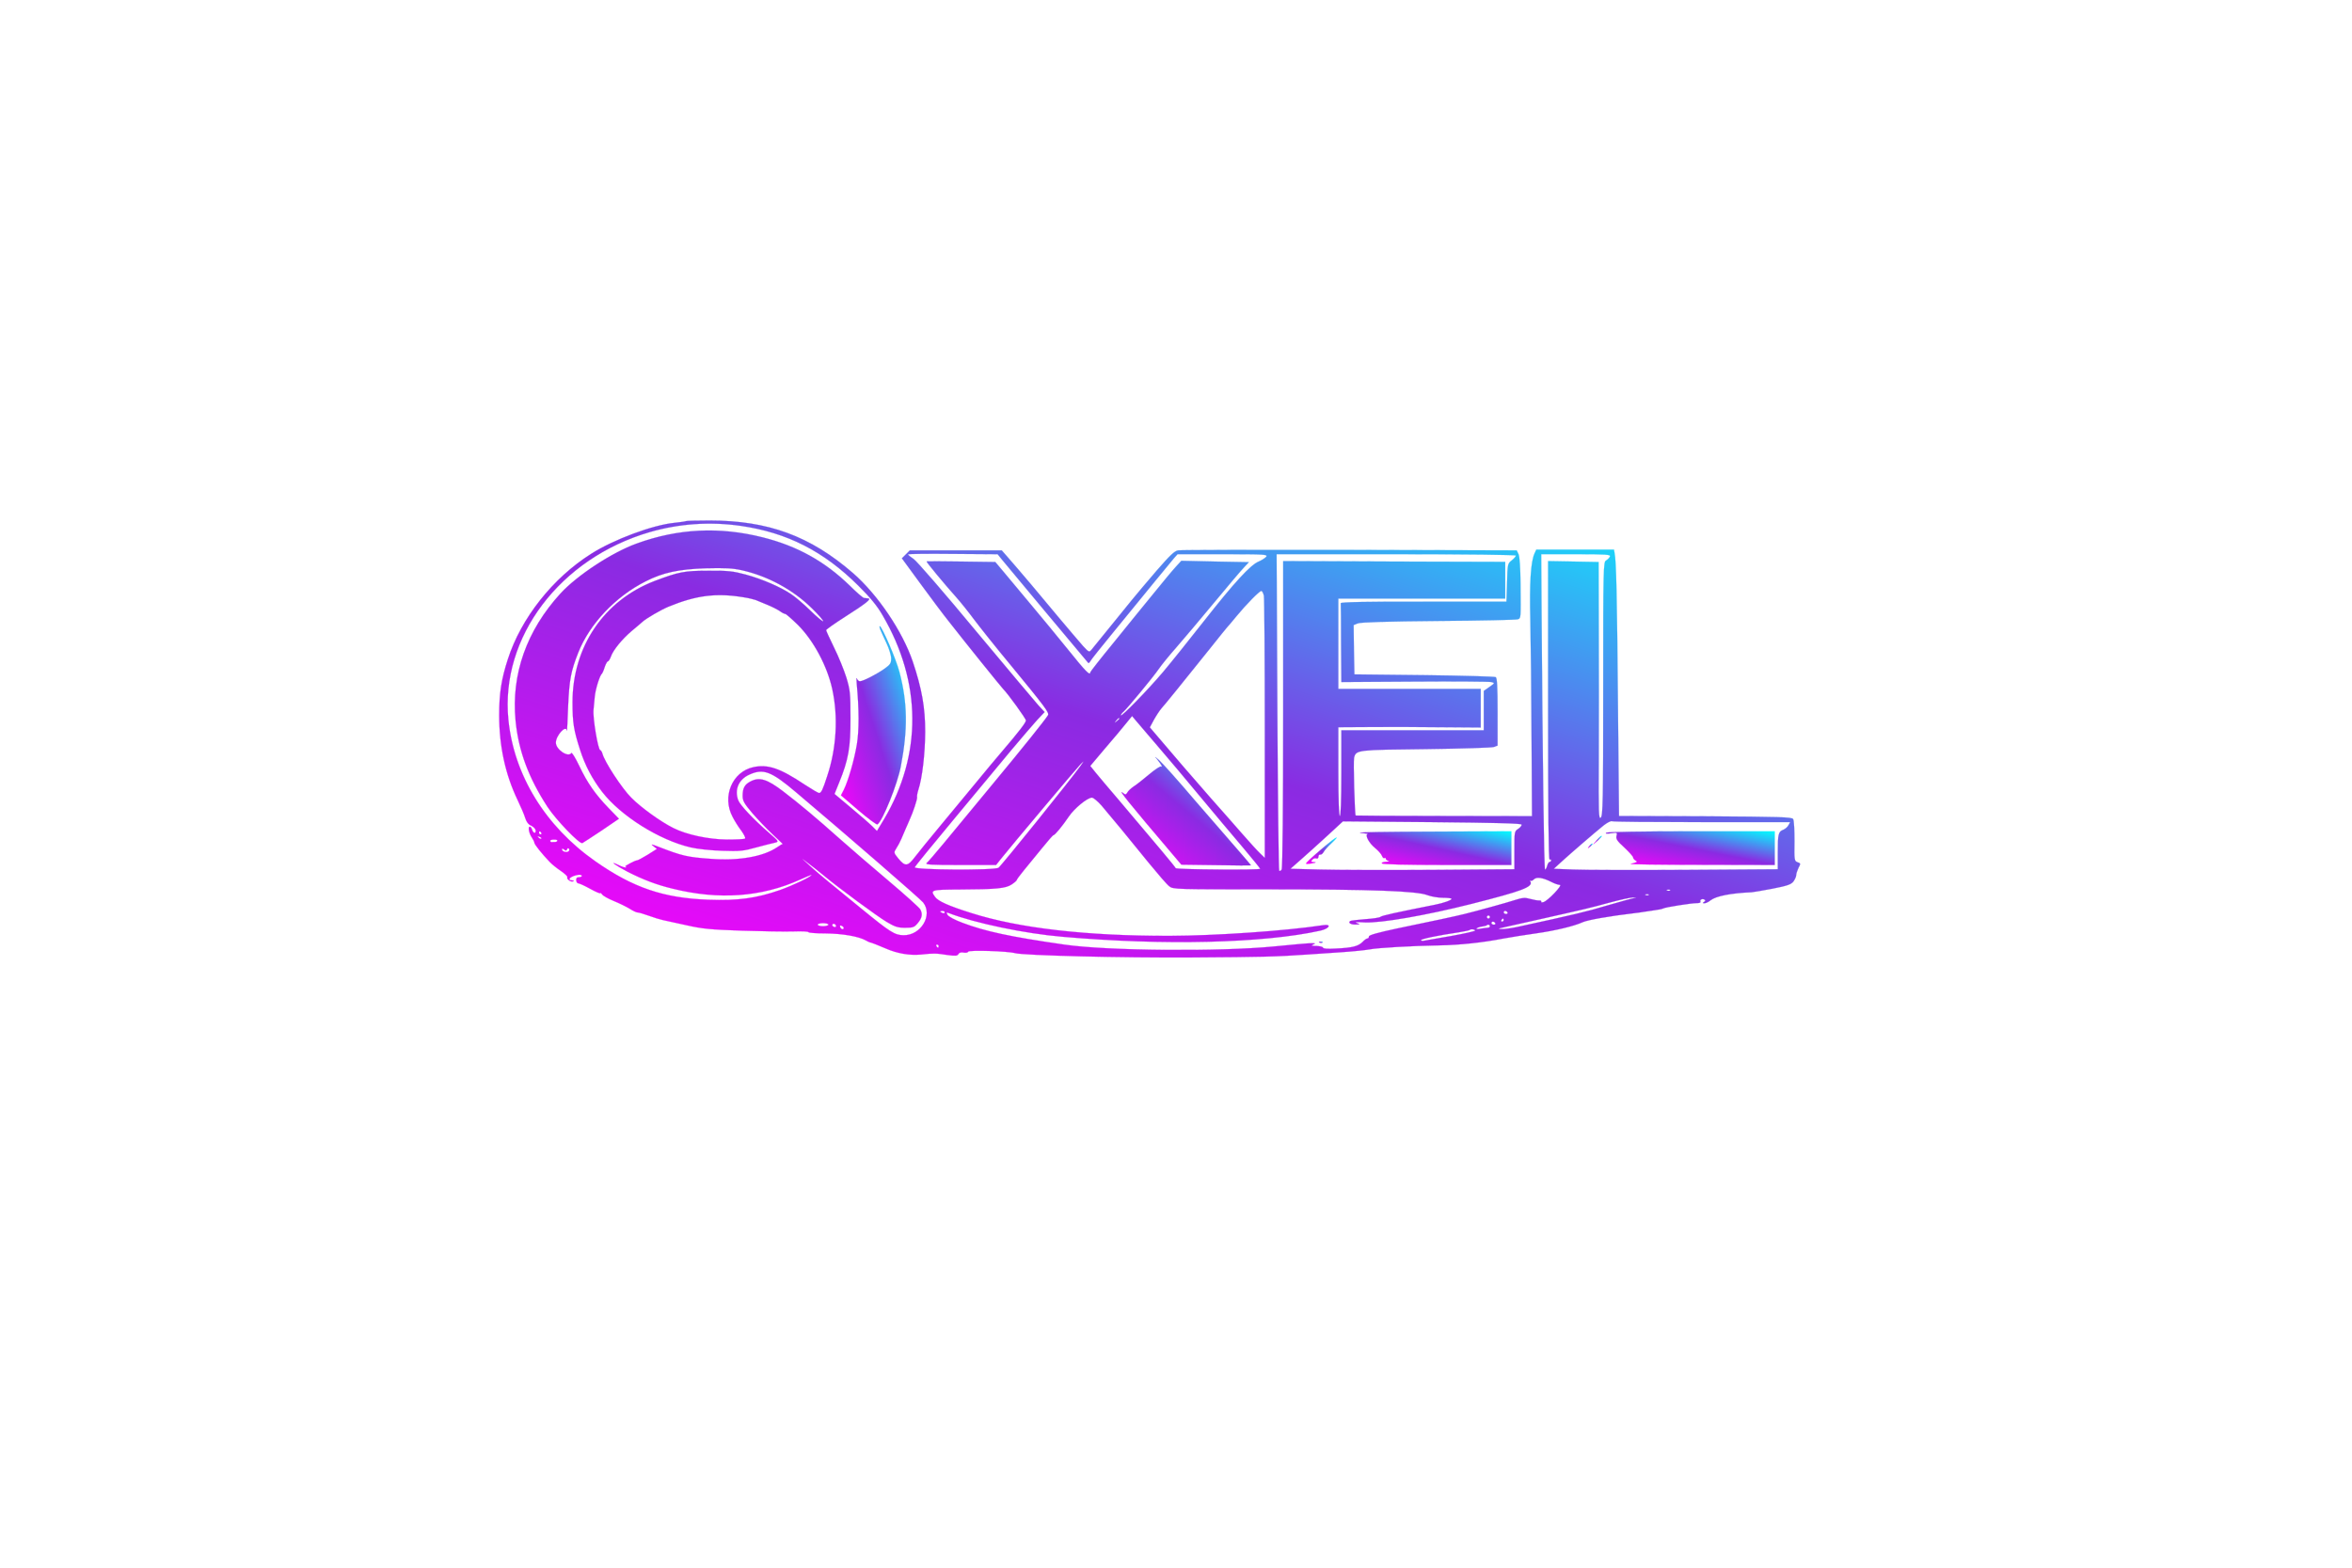
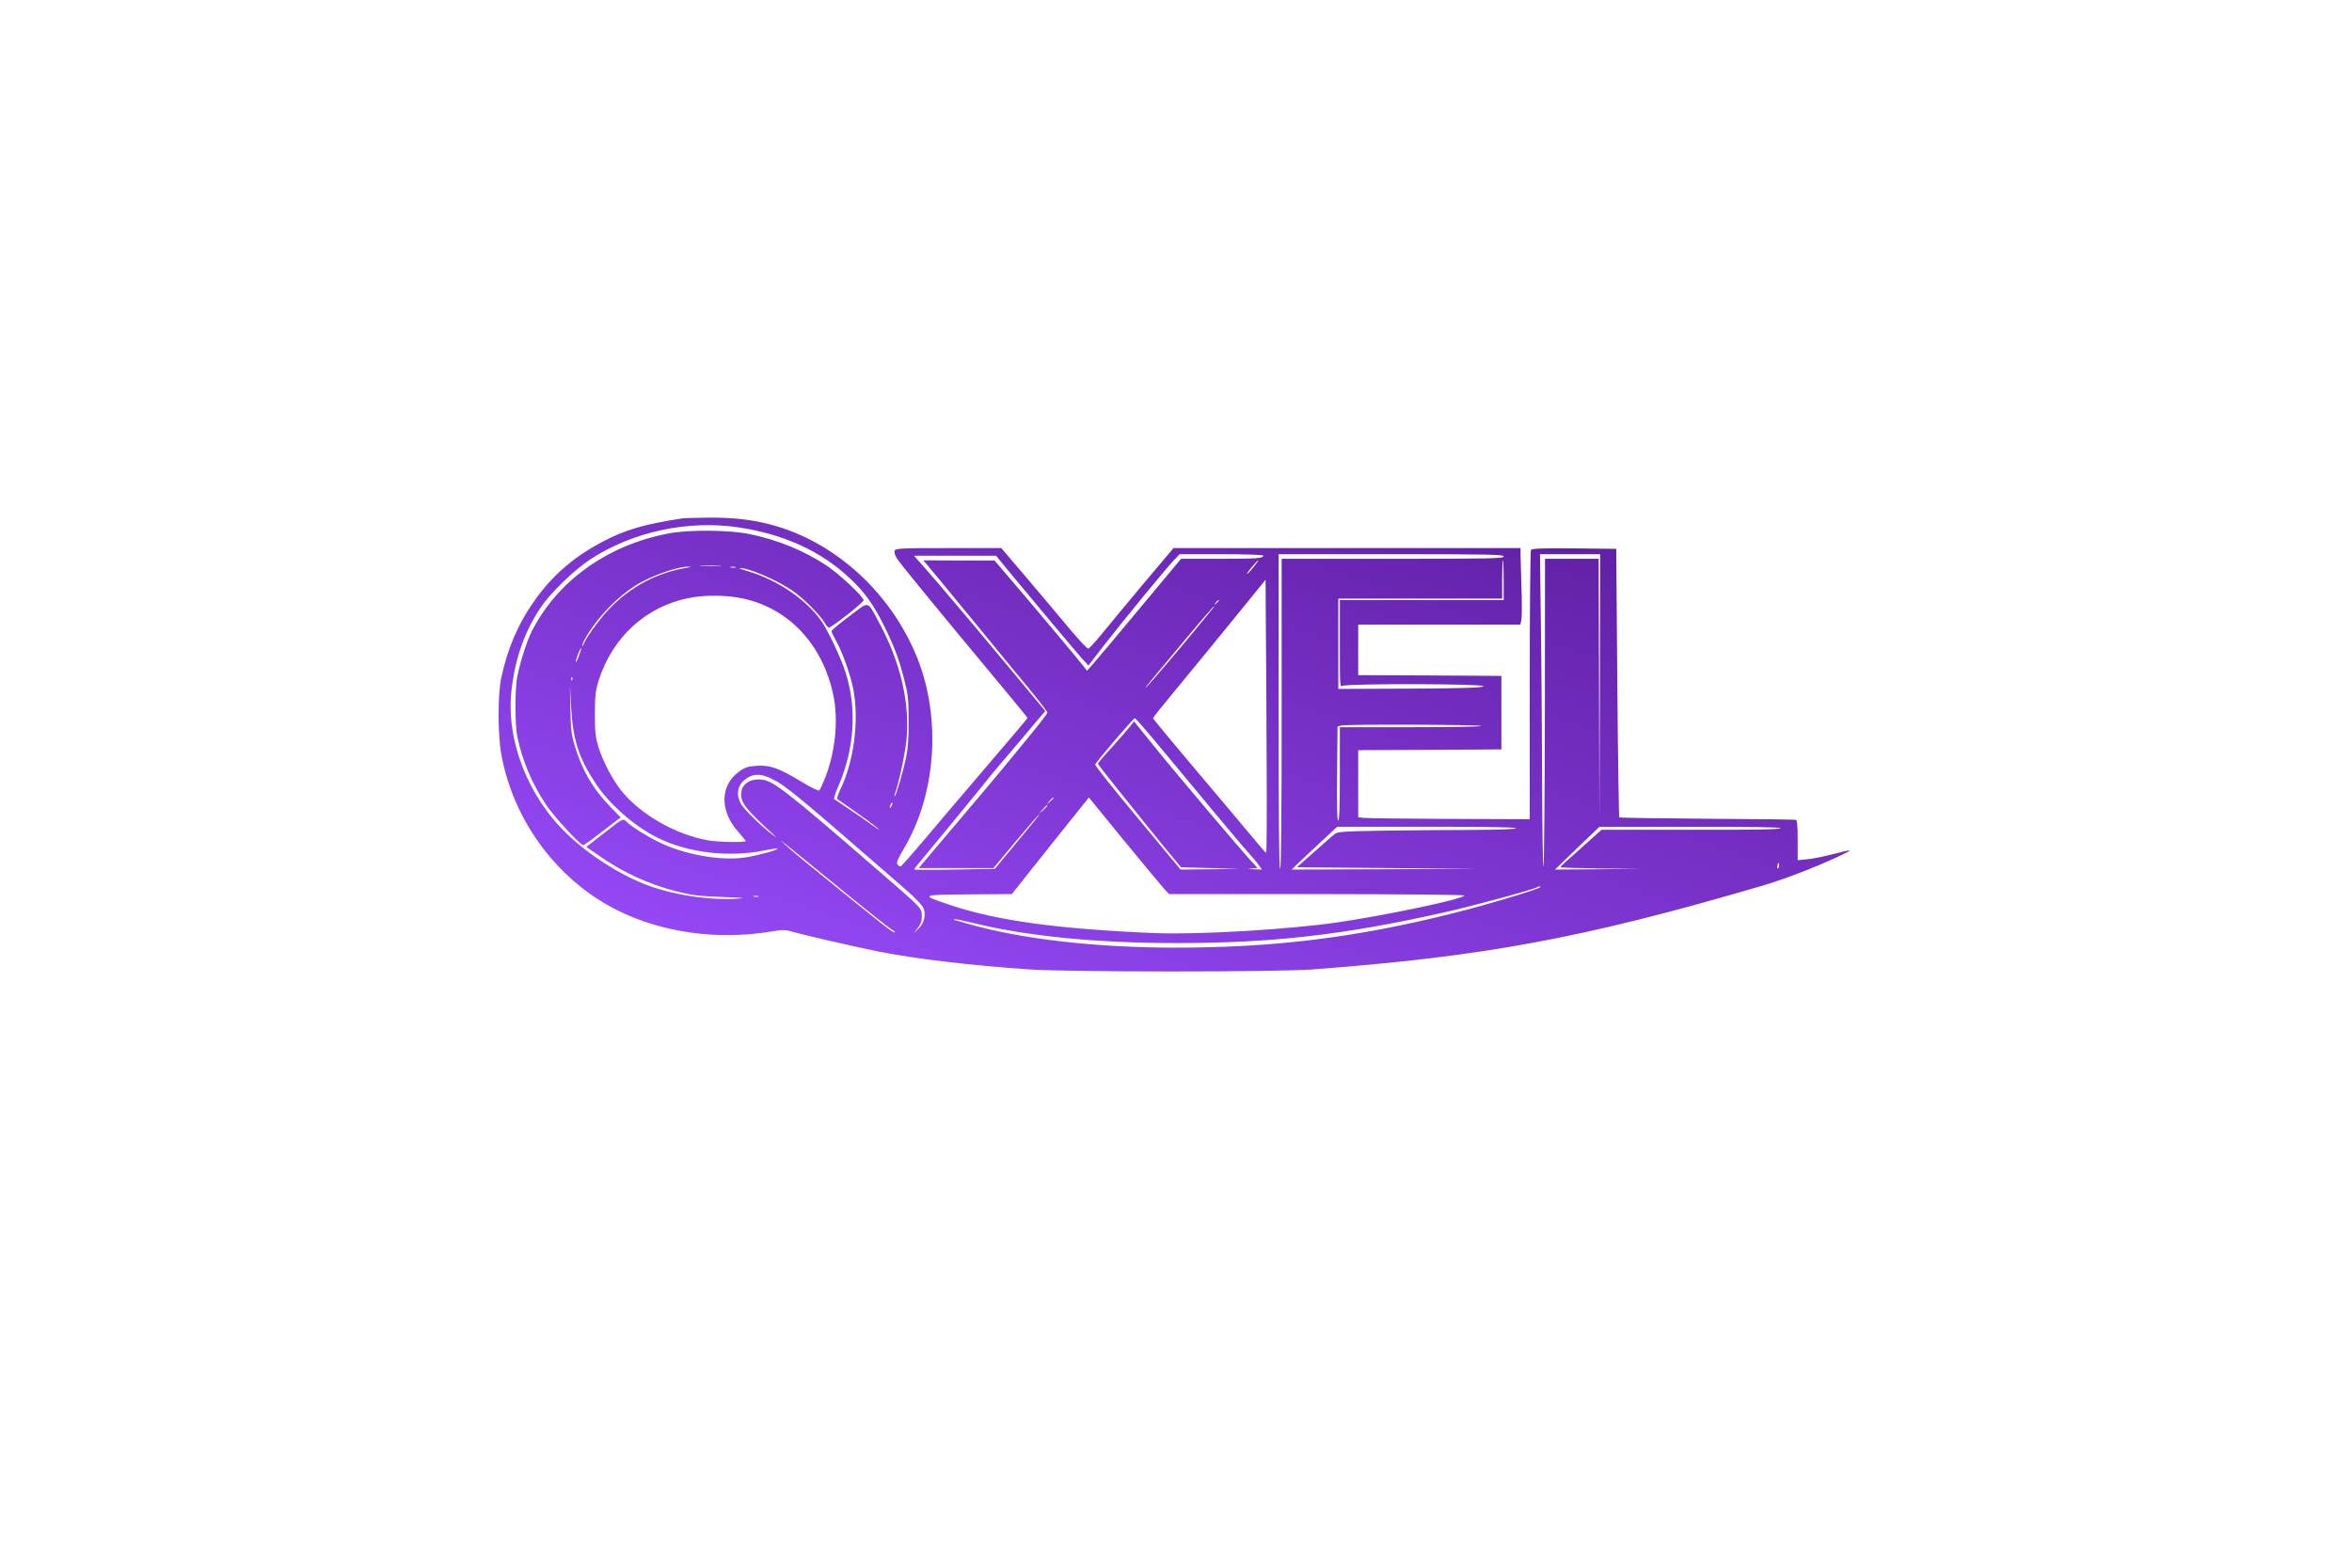
<svg xmlns="http://www.w3.org/2000/svg" version="1.0" width="1536pt" height="1024pt" viewBox="0 0 1536 1024" preserveAspectRatio="xMidYMid meet">
  <defs>
-     <linearGradient id="neonGradient" x1="0%" y1="0%" x2="100%" y2="100%">
-       <stop offset="0%" style="stop-color:#FF00FF;stop-opacity:1" />
-       <stop offset="50%" style="stop-color:#8A2BE2;stop-opacity:1" />
-       <stop offset="100%" style="stop-color:#00FFFF;stop-opacity:1" />
+     <linearGradient id="purpleGrad" x1="0%" y1="0%" x2="100%" y2="100%">
+       <stop offset="0%" stop-color="#9b4dff" />
+       <stop offset="100%" stop-color="#5a1a99" />
    </linearGradient>
  </defs>
-   <g transform="translate(0,1024) scale(0.1,-0.1)" fill="url(#neonGradient)" stroke="url(#neonGradient)">
-     <path d="M4479 6836 c-2 -2 -35 -7 -74 -11 -142 -14 -398 -109 -545 -203 -250 -158 -457 -420 -543 -687 -43 -132 -57 -223 -57 -368 0 -200 40 -385 120 -552 21 -44 44 -97 50 -118 8 -26 21 -43 39 -50 14 -7 27 -20 29 -29 4 -25 -15 -23 -23 2 -3 11 -10 20 -15 20 -14 0 -5 -44 13 -70 9 -14 17 -29 17 -35 0 -10 47 -70 100 -125 14 -15 46 -41 73 -59 26 -18 45 -36 42 -40 -7 -12 22 -34 37 -28 8 4 7 6 -4 6 -41 2 -10 30 40 37 12 1 22 -2 22 -7 0 -5 -9 -9 -19 -9 -14 0 -19 -6 -18 -20 1 -11 7 -20 14 -20 7 0 42 -16 78 -36 36 -20 65 -32 65 -28 0 4 6 0 13 -9 6 -9 41 -28 75 -42 35 -14 81 -37 103 -50 21 -14 45 -25 52 -25 8 0 40 -9 73 -21 32 -12 75 -25 94 -29 19 -4 89 -20 155 -34 102 -23 155 -28 360 -35 132 -4 284 -7 338 -5 53 2 97 0 97 -5 0 -4 51 -8 113 -8 108 -1 214 -19 262 -46 11 -6 22 -12 25 -12 7 0 67 -24 106 -41 73 -32 155 -46 228 -39 87 9 95 9 174 -3 52 -7 64 -6 71 6 5 10 18 13 34 10 14 -3 28 0 30 6 5 11 257 4 307 -10 59 -15 700 -31 1155 -28 461 3 551 5 750 19 44 3 143 10 221 15 78 5 163 14 190 19 51 10 274 23 454 26 133 2 287 19 415 44 55 10 154 26 220 35 120 17 243 46 300 72 32 15 181 41 335 59 19 2 49 6 65 9 17 3 50 8 74 11 24 3 48 8 52 11 13 8 190 36 222 35 15 0 25 4 22 9 -7 12 12 23 26 14 8 -4 7 -9 -2 -15 -11 -7 -11 -9 2 -9 9 0 28 9 41 20 36 27 129 46 268 52 8 0 69 11 134 23 98 19 123 28 138 47 9 13 18 31 18 41 0 10 7 31 15 48 15 28 15 30 -6 37 -21 8 -22 13 -20 138 0 71 -3 136 -9 144 -8 13 -85 15 -573 18 l-564 2 -7 743 c-6 702 -11 923 -22 975 l-4 22 -254 0 -253 0 -12 -26 c-24 -54 -33 -189 -27 -434 3 -135 7 -478 8 -763 l3 -518 -574 1 c-316 0 -576 2 -578 3 -6 7 -16 355 -10 378 13 51 20 51 471 56 231 3 430 9 443 14 l23 9 0 219 c0 165 -3 222 -12 228 -7 4 -218 10 -468 13 l-455 5 -3 161 -2 161 27 11 c18 8 199 13 528 16 275 2 508 7 518 11 20 8 19 3 17 230 -1 108 -6 179 -13 195 l-12 25 -1090 3 c-600 1 -1104 0 -1121 -3 -24 -4 -53 -32 -140 -132 -60 -70 -133 -156 -162 -192 -66 -81 -241 -297 -263 -324 -16 -19 -17 -19 -57 24 -22 25 -91 106 -154 181 -108 131 -267 319 -341 403 l-35 40 -300 0 -300 0 -26 -26 -26 -26 120 -164 c66 -90 150 -203 188 -250 102 -131 337 -422 353 -439 33 -33 149 -194 149 -206 0 -14 -48 -76 -154 -200 -34 -39 -110 -131 -171 -205 -60 -73 -166 -201 -235 -284 -69 -83 -143 -174 -165 -203 -47 -62 -64 -64 -109 -9 -30 37 -30 38 -13 65 10 15 25 43 33 62 8 19 22 51 30 70 9 19 19 44 24 55 23 49 51 135 49 147 -2 7 2 29 8 48 26 78 44 237 45 379 0 160 -22 283 -81 459 -67 198 -229 438 -391 579 -279 242 -554 343 -936 343 -83 0 -153 -2 -155 -4z m360 -31 c302 -44 541 -166 766 -390 80 -79 124 -133 159 -194 256 -437 259 -911 9 -1333 l-46 -76 -32 32 c-18 18 -80 72 -139 121 -58 49 -106 89 -106 89 0 1 13 33 29 72 62 151 76 232 75 424 0 161 -2 182 -27 265 -16 50 -51 137 -80 195 -28 58 -52 109 -52 114 0 4 56 44 125 88 135 86 174 117 150 119 -8 1 -21 2 -27 3 -7 0 -50 37 -95 82 -163 158 -341 257 -567 314 -282 71 -552 58 -822 -40 -162 -58 -391 -209 -499 -327 -221 -242 -322 -527 -293 -830 19 -197 85 -374 209 -564 55 -84 208 -243 227 -236 6 3 63 40 126 82 l113 77 -65 67 c-88 91 -141 166 -194 278 -26 54 -48 90 -52 84 -20 -31 -101 23 -101 68 0 46 66 119 72 79 1 -7 5 64 8 157 8 177 18 230 67 354 74 186 243 365 440 464 112 57 215 79 390 85 129 3 177 1 239 -13 169 -38 333 -127 456 -248 44 -43 77 -81 74 -85 -4 -3 -41 28 -84 70 -42 41 -98 89 -124 106 -70 48 -192 100 -298 129 -82 22 -115 26 -241 25 -160 0 -195 -7 -354 -67 -331 -127 -536 -430 -536 -792 0 -135 8 -182 49 -310 33 -103 80 -192 145 -276 122 -157 372 -314 577 -362 42 -10 133 -20 205 -22 118 -4 139 -2 225 22 52 14 107 28 122 31 25 6 24 8 -40 64 -101 87 -190 182 -201 213 -26 69 3 136 72 167 92 42 143 23 308 -117 327 -276 809 -694 828 -718 65 -83 -15 -216 -129 -214 -57 1 -87 20 -275 174 -81 66 -177 145 -214 175 -37 30 -95 79 -127 109 -57 51 -57 52 -9 15 28 -21 73 -56 100 -79 97 -81 353 -270 416 -307 53 -32 73 -38 120 -38 52 0 60 3 83 31 28 33 32 59 16 89 -6 11 -99 95 -208 187 -109 92 -252 215 -317 273 -157 140 -261 227 -372 312 -104 79 -153 94 -211 64 -39 -20 -52 -44 -52 -94 0 -33 9 -49 63 -113 35 -41 95 -103 133 -139 38 -36 68 -64 66 -63 -2 1 -19 -9 -38 -22 -90 -61 -252 -89 -431 -75 -155 11 -188 19 -343 79 -47 18 -52 19 -33 4 l23 -18 -60 -38 c-33 -20 -64 -37 -70 -37 -6 0 -27 -9 -47 -20 -21 -11 -34 -20 -29 -20 5 0 7 -3 4 -6 -3 -3 -26 4 -50 16 -68 33 -13 -6 62 -45 103 -52 187 -84 290 -109 303 -76 583 -56 836 59 41 19 74 32 74 30 0 -11 -122 -69 -207 -99 -155 -54 -275 -70 -467 -63 -293 11 -491 78 -738 251 -327 229 -532 563 -568 925 -54 538 336 1055 925 1226 191 55 393 69 594 40z m1706 -222 c22 -28 537 -644 562 -673 3 -3 9 3 14 12 5 10 69 90 142 179 240 294 379 464 403 492 l24 27 296 0 c275 0 295 -1 283 -17 -8 -9 -30 -23 -49 -31 -54 -22 -161 -139 -355 -386 -99 -126 -220 -277 -269 -335 -97 -115 -276 -299 -276 -283 0 5 8 16 17 23 23 20 193 225 230 279 17 25 68 88 114 140 46 53 158 185 249 295 91 110 179 214 196 231 l30 32 -220 4 -221 5 -33 -36 c-19 -20 -85 -99 -147 -176 -63 -77 -182 -223 -264 -325 -83 -101 -151 -188 -151 -192 0 -25 -32 8 -142 145 -67 83 -179 219 -248 301 -69 82 -149 178 -177 212 l-53 63 -222 3 c-123 2 -225 2 -227 1 -4 -2 121 -153 193 -233 27 -30 80 -96 117 -146 37 -49 144 -184 239 -298 224 -272 254 -312 244 -328 -19 -31 -164 -212 -368 -458 -121 -146 -262 -317 -314 -380 -52 -63 -102 -121 -110 -127 -13 -11 29 -13 219 -13 l234 0 30 38 c65 82 500 599 523 622 24 23 23 22 -3 -15 -64 -89 -511 -645 -534 -663 -22 -18 -554 -15 -547 3 2 7 118 149 257 316 139 167 307 369 373 449 67 80 143 168 169 197 l49 52 -40 43 c-21 24 -206 243 -410 488 -203 245 -386 456 -406 469 -20 13 -36 26 -36 30 0 3 132 5 292 3 l293 -2 30 -37z m3355 28 c0 -5 -12 -19 -27 -31 -27 -21 -28 -24 -31 -146 l-4 -124 -541 0 c-368 1 -542 -3 -541 -10 1 -5 2 -124 2 -262 l2 -253 477 3 c263 2 489 0 502 -3 24 -6 24 -7 -12 -32 l-37 -26 0 -129 0 -128 -465 0 -465 0 0 -280 c0 -180 -4 -280 -10 -280 -6 0 -10 103 -10 290 l0 290 193 1 c105 1 315 1 465 -1 l272 -2 0 126 0 126 -465 0 -465 0 0 295 0 295 545 0 545 0 0 120 0 120 -725 2 -725 3 0 -1000 c0 -599 -4 -1006 -10 -1015 -5 -8 -12 -11 -16 -8 -4 4 -9 471 -12 1038 l-5 1030 782 0 c473 0 781 -4 781 -9z m614 -6 c-4 -9 -15 -20 -25 -26 -18 -9 -19 -37 -19 -838 0 -740 -2 -830 -16 -842 -14 -11 -15 25 -13 387 1 219 1 598 0 841 l-1 442 -165 3 -165 3 0 -978 c0 -650 3 -976 10 -972 6 3 10 1 10 -4 0 -6 -4 -11 -10 -11 -5 0 -12 -11 -16 -25 -3 -14 -10 -25 -14 -25 -7 0 -16 718 -23 1733 l-2 327 227 0 c200 0 227 -2 222 -15z m-2260 -256 c3 -17 6 -410 6 -872 l0 -841 -31 30 c-17 16 -70 74 -117 128 -48 55 -141 161 -207 235 -101 115 -249 286 -368 427 l-28 33 27 50 c15 27 37 60 48 73 19 20 148 180 314 387 77 97 106 132 117 145 6 6 33 38 60 71 65 79 150 165 162 165 6 0 13 -14 17 -31z m-3399 -10 c33 -5 69 -14 80 -18 11 -5 45 -19 75 -31 30 -12 67 -31 82 -41 14 -11 31 -19 36 -19 6 0 43 -33 84 -73 101 -101 190 -267 223 -417 40 -182 28 -388 -33 -570 -29 -90 -39 -110 -53 -110 -6 0 -48 25 -94 55 -162 108 -240 134 -335 114 -138 -30 -206 -192 -136 -324 14 -28 40 -69 58 -92 17 -24 28 -46 24 -50 -4 -5 -58 -7 -119 -7 -120 1 -264 32 -349 75 -83 41 -213 135 -276 199 -61 61 -176 237 -188 288 -4 12 -10 22 -14 22 -14 0 -50 211 -44 264 1 17 5 55 8 85 5 51 33 140 47 151 3 3 12 22 18 43 7 20 16 37 21 37 4 0 13 14 19 30 14 43 75 117 138 170 30 25 60 50 67 57 26 24 123 80 171 100 182 75 313 91 490 62z m2700 -966 c66 -77 193 -227 281 -334 89 -107 214 -256 278 -331 64 -76 116 -140 116 -143 0 -9 -548 -5 -552 4 -3 9 -124 153 -368 441 -64 74 -132 156 -153 181 l-37 46 97 115 c54 63 116 136 137 163 l39 48 21 -25 c12 -14 75 -88 141 -165z m-245 173 c0 -2 -8 -10 -17 -17 -16 -13 -17 -12 -4 4 13 16 21 21 21 13z m-116 -568 c65 -76 185 -222 308 -374 60 -73 119 -142 134 -153 25 -20 37 -20 647 -20 680 0 971 -11 1039 -38 24 -9 69 -17 101 -17 31 0 57 -3 57 -7 0 -9 -53 -28 -110 -39 -261 -52 -343 -70 -355 -79 -5 -5 -50 -12 -99 -15 -49 -4 -93 -9 -98 -12 -17 -11 4 -24 35 -23 31 1 31 1 7 10 -17 6 1 7 54 4 104 -5 400 46 696 121 331 84 404 111 384 146 -4 7 -4 10 1 6 4 -4 14 0 22 8 18 18 58 12 115 -17 21 -11 45 -19 55 -19 21 0 -80 -106 -108 -113 -11 -3 -17 -1 -14 3 3 5 -3 8 -12 8 -10 -1 -36 4 -59 10 -34 10 -50 9 -100 -7 -55 -18 -240 -69 -329 -91 -51 -13 -209 -47 -442 -95 -126 -27 -183 -43 -183 -52 0 -7 -4 -13 -10 -13 -5 0 -20 -10 -32 -23 -28 -28 -66 -38 -175 -43 -53 -3 -83 -1 -83 6 0 5 -19 10 -42 11 -33 0 -38 2 -23 9 18 8 17 9 -8 9 -15 1 -125 -9 -245 -21 -355 -35 -1090 -29 -1372 12 -354 51 -515 86 -664 142 -51 19 -92 41 -98 52 -9 16 -8 18 8 12 172 -66 496 -134 744 -155 662 -58 1310 -42 1682 40 59 13 77 44 21 36 -249 -38 -705 -69 -1003 -70 -543 -1 -989 50 -1300 150 -146 46 -215 77 -234 105 -32 45 -27 47 162 48 240 1 300 7 339 33 18 12 33 25 33 29 0 4 22 33 48 65 26 32 79 96 117 143 38 47 71 85 75 85 9 0 60 62 99 120 36 54 122 125 152 125 10 0 38 -24 63 -52z m2743 -124 c2 -6 -8 -19 -22 -28 -25 -16 -25 -19 -25 -140 l0 -124 -532 -4 c-293 -2 -623 -1 -732 2 l-199 5 67 59 c37 32 114 102 172 155 l104 96 582 -5 c413 -4 582 -8 585 -16z m1179 16 l575 0 -11 -20 c-6 -12 -22 -25 -34 -30 -32 -12 -36 -27 -36 -150 l0 -108 -602 -4 c-332 -2 -661 -1 -732 2 l-129 5 49 45 c59 54 219 192 276 238 23 18 47 31 55 28 8 -4 273 -6 589 -6z m-7581 -70 c3 -5 1 -10 -4 -10 -6 0 -11 5 -11 10 0 6 2 10 4 10 3 0 8 -4 11 -10z m0 -38 c-3 -3 -11 0 -18 7 -9 10 -8 11 6 5 10 -3 15 -9 12 -12z m105 -13 c0 -5 -7 -9 -15 -9 -8 0 -18 0 -22 -1 -4 0 -9 3 -10 8 -2 4 8 9 22 9 14 1 25 -2 25 -7z m63 -57 c2 7 8 10 12 5 5 -4 4 -12 -1 -17 -12 -12 -44 -3 -44 12 0 6 6 6 14 -1 11 -9 15 -9 19 1z m7204 -268 c-3 -3 -12 -4 -19 -1 -8 3 -5 6 6 6 11 1 17 -2 13 -5z m-140 -30 c-3 -3 -12 -4 -19 -1 -8 3 -5 6 6 6 11 1 17 -2 13 -5z m-97 -21 c-14 -2 -92 -24 -175 -48 -130 -39 -222 -61 -587 -140 -37 -8 -82 -14 -100 -14 -20 1 -25 3 -13 6 11 2 121 27 245 55 329 74 334 75 470 112 69 19 139 34 155 34 26 -1 27 -1 5 -5z m-4500 -93 c0 -5 -7 -7 -15 -4 -8 4 -15 8 -15 10 0 2 7 4 15 4 8 0 15 -4 15 -10z m3675 0 c3 -5 -1 -10 -9 -10 -9 0 -16 5 -16 10 0 6 4 10 9 10 6 0 13 -4 16 -10z m-115 -30 c0 -5 -4 -10 -10 -10 -5 0 -10 5 -10 10 0 6 5 10 10 10 6 0 10 -4 10 -10z m90 -20 c0 -5 -5 -10 -11 -10 -5 0 -7 5 -4 10 3 6 8 10 11 10 2 0 4 -4 4 -10z m-55 -20 c3 -5 -1 -10 -9 -10 -9 0 -16 5 -16 10 0 6 4 10 9 10 6 0 13 -4 16 -10z m-4355 -10 c0 -5 -16 -10 -35 -10 -19 0 -35 5 -35 10 0 6 16 10 35 10 19 0 35 -4 35 -10z m50 -10 c0 -5 -7 -7 -15 -4 -8 4 -12 10 -9 15 6 11 24 2 24 -11z m50 -11 c0 -14 -17 -10 -23 5 -4 10 -1 13 9 9 7 -3 14 -9 14 -14z m4220 11 c0 -5 -6 -10 -14 -10 -7 0 -29 -3 -47 -6 -19 -4 -30 -3 -26 2 4 4 20 10 35 12 15 2 29 5 31 8 8 8 21 4 21 -6z m-96 -28 c2 -4 -68 -20 -157 -36 -89 -15 -170 -29 -179 -31 -10 -2 -18 0 -18 4 0 8 110 31 245 51 38 6 71 13 74 16 7 7 29 5 35 -4z m-3504 -102 c0 -5 -2 -10 -4 -10 -3 0 -8 5 -11 10 -3 6 -1 10 4 10 6 0 11 -4 11 -10z" />
-     <path d="M5749 6128 c5 -13 23 -52 40 -88 17 -36 31 -81 31 -101 0 -31 -6 -40 -42 -66 -52 -37 -142 -83 -162 -83 -8 0 -17 8 -20 18 -3 9 -3 -5 -1 -33 16 -171 16 -305 1 -397 -17 -102 -57 -240 -86 -298 l-18 -35 114 -98 c63 -54 119 -95 124 -92 33 20 132 266 153 380 46 243 44 413 -9 615 -21 82 -115 300 -129 300 -2 0 -1 -10 4 -22z" />
-     <path d="M7561 5275 c23 -29 34 -49 22 -42 -5 4 -40 -19 -78 -51 -37 -31 -82 -67 -101 -79 -18 -12 -37 -30 -42 -40 -9 -15 -12 -15 -28 -3 -40 33 42 -69 321 -397 l60 -71 228 -3 c125 -2 227 -3 227 -2 0 2 -73 87 -162 189 -90 103 -181 208 -203 234 -106 125 -215 247 -236 265 l-24 20 16 -20z" />
-     <path d="M8618 4083 c7 -3 16 -2 19 1 4 3 -2 6 -13 5 -11 0 -14 -3 -6 -6z" />
-     <path d="M8885 4800 c33 -4 55 -7 48 -8 -22 -3 6 -58 47 -91 21 -17 41 -40 45 -51 4 -11 11 -18 16 -15 5 4 9 2 9 -4 0 -5 8 -12 18 -14 9 -3 2 -5 -16 -6 -19 -1 -31 -5 -27 -11 4 -6 157 -10 426 -10 l419 0 0 110 0 110 -522 -2 c-288 -1 -496 -4 -463 -8z" />
-     <path d="M8653 4713 c-94 -80 -128 -111 -123 -115 3 -2 21 -1 40 3 25 4 28 7 11 8 -19 1 -21 4 -11 15 6 8 18 12 26 9 8 -3 14 1 14 11 0 9 5 15 12 14 6 -2 16 6 22 17 6 11 29 37 51 57 62 58 34 45 -42 -19z" />
-     <path d="M10491 4801 c-10 -6 0 -8 29 -4 41 6 43 5 37 -17 -5 -20 4 -33 51 -76 31 -29 57 -58 57 -64 0 -6 7 -15 15 -20 13 -8 13 -9 0 -14 -8 -2 -22 -7 -30 -9 -8 -3 200 -6 463 -6 l477 -1 0 110 0 110 -542 0 c-312 0 -549 -4 -557 -9z" />
-     <path d="M10429 4753 l-24 -28 28 24 c15 14 27 26 27 28 0 8 -8 1 -31 -24z" />
-     <path d="M10379 4713 c-13 -16 -12 -17 4 -4 9 7 17 15 17 17 0 8 -8 3 -21 -13z" />
+   <g transform="translate(0,1024) scale(0.1,-0.1)" fill="url(#purpleGrad)" stroke="none">
+     <path d="M4450 6853 c-246 -38 -369 -74 -520 -154 -175 -93 -308 -206 -418 -353 -119 -160 -192 -323 -238 -531 -24 -109 -24 -373 0 -503 79 -434 364 -818 750 -1014 294 -149 659 -201 1010 -143 80 13 96 13 140 -1 67 -19 398 -96 556 -128 241 -48 596 -91 990 -118 256 -18 1620 -18 1855 0 1124 85 1765 204 2925 544 147 43 347 119 505 193 108 50 103 51 -50 12 -55 -14 -126 -28 -157 -30 l-58 -6 0 130 c0 95 -3 131 -12 134 -7 2 -268 5 -580 7 -311 2 -569 6 -573 9 -3 3 -9 399 -13 880 l-7 874 -274 3 c-213 2 -276 -1 -283 -10 -4 -7 -8 -406 -8 -886 l0 -873 -528 2 c-291 1 -543 4 -560 7 l-32 4 0 219 0 219 468 2 467 3 0 240 0 240 -467 3 -468 2 0 165 0 165 530 0 529 0 7 35 c3 20 4 113 0 208 -3 94 -5 191 -6 215 l0 42 -1133 0 -1133 0 -195 -231 c-107 -128 -229 -275 -272 -328 -43 -53 -84 -97 -90 -98 -7 -1 -59 55 -117 124 -58 70 -183 218 -278 330 l-173 203 -345 0 c-313 0 -345 -2 -351 -17 -4 -9 2 -31 13 -49 17 -29 249 -312 708 -864 80 -96 146 -177 146 -180 0 -3 -116 -140 -258 -306 -141 -165 -326 -382 -410 -482 -84 -100 -157 -182 -161 -182 -5 0 -14 6 -20 14 -9 10 1 34 43 105 210 355 244 849 86 1244 -160 398 -491 717 -878 847 -147 49 -293 70 -476 69 -89 -1 -172 -3 -186 -6z m375 -58 c296 -45 537 -155 727 -334 92 -86 152 -169 217 -300 67 -133 99 -217 134 -351 27 -104 30 -130 31 -275 0 -118 -4 -182 -17 -245 -21 -98 -66 -250 -74 -250 -3 0 -2 8 2 18 24 62 66 259 75 351 23 241 -40 507 -180 766 -79 146 -59 141 -193 40 -65 -48 -117 -92 -117 -98 0 -5 13 -33 29 -61 44 -78 99 -234 116 -331 35 -202 0 -461 -86 -639 -16 -33 -25 -62 -21 -65 4 -3 30 -21 57 -40 103 -71 215 -154 215 -158 0 -3 -24 12 -52 33 -29 21 -93 66 -143 99 -49 33 -93 62 -97 65 -4 3 8 43 28 87 104 241 121 503 47 738 -28 90 -111 267 -156 334 -97 142 -292 275 -484 330 -37 11 -61 20 -52 20 59 3 251 -81 354 -154 67 -48 171 -153 200 -202 11 -18 23 -33 28 -33 17 0 227 165 227 179 0 23 -160 173 -245 229 -144 95 -314 165 -498 203 -132 28 -396 30 -529 5 -401 -76 -729 -311 -896 -641 -31 -63 -72 -188 -93 -290 -17 -77 -17 -322 0 -400 32 -154 96 -305 186 -440 53 -80 224 -265 244 -265 6 0 53 33 105 74 52 40 105 81 117 90 l23 16 -70 72 c-114 118 -182 236 -230 395 -23 76 -27 109 -29 243 l-3 155 8 -145 c12 -215 49 -331 165 -505 86 -129 248 -271 395 -345 200 -101 471 -133 706 -84 42 8 78 13 81 11 8 -9 -136 -47 -218 -59 -159 -22 -400 22 -564 105 -78 39 -163 93 -197 124 -31 29 -20 35 -161 -75 l-108 -84 78 -54 c162 -113 321 -187 513 -237 99 -25 140 -30 295 -36 145 -5 164 -7 100 -11 -189 -12 -429 26 -603 94 -172 68 -366 192 -505 325 -259 247 -402 612 -367 938 23 210 86 390 193 548 63 93 220 245 323 312 275 180 639 258 969 208z m3425 -184 c0 -18 -38 -21 -284 -21 l-253 0 -160 -192 c-271 -326 -385 -461 -420 -501 l-34 -38 -22 28 c-40 51 -280 338 -432 516 l-150 176 -233 0 -232 1 106 -127 c58 -71 181 -220 273 -332 91 -112 226 -276 299 -364 72 -88 132 -165 132 -171 0 -10 -49 -72 -280 -352 -60 -73 -178 -213 -452 -536 l-108 -128 244 0 244 0 146 175 c81 96 149 175 152 175 5 0 -19 -30 -210 -260 l-79 -95 -264 -5 c-144 -3 -263 -2 -263 1 0 3 21 30 47 60 41 48 387 470 453 553 14 17 99 119 191 226 l165 196 -199 239 c-261 314 -483 577 -580 687 l-78 88 268 0 268 0 76 -93 c145 -176 452 -542 489 -583 l38 -41 110 142 c126 162 397 492 450 548 l36 37 273 0 c154 0 273 -4 273 -9z m1570 -6 c0 -13 -87 -15 -725 -15 l-725 0 0 -1009 c0 -663 -3 -1012 -10 -1016 -7 -4 -10 340 -10 1024 l0 1031 735 0 c647 0 735 -2 735 -15z m628 -857 l-3 -873 -2 858 -3 857 -175 0 -175 0 -1 -992 c-1 -546 -5 -1004 -9 -1018 -4 -14 -8 230 -9 541 -1 311 -4 776 -8 1032 l-6 467 196 0 197 0 -2 -872z m-2258 792 c-17 -22 -37 -43 -43 -47 -11 -6 4 15 47 65 33 37 30 25 -4 -18z m1630 -90 l0 -130 -535 0 -535 0 0 -285 c0 -279 0 -285 19 -275 31 16 924 14 919 -2 -4 -10 -110 -14 -476 -16 l-472 -2 0 295 0 295 535 0 535 0 0 125 c0 69 2 125 5 125 3 0 5 -58 5 -130z m-5122 93 c-32 -2 -84 -2 -115 0 -32 2 -6 3 57 3 63 0 89 -1 58 -3z m-220 -13 c-190 -32 -362 -124 -499 -267 -63 -64 -169 -213 -169 -236 0 -6 -3 -8 -6 -4 -4 3 6 28 22 54 85 146 235 294 370 365 97 51 239 97 294 96 31 0 30 -1 -12 -8z m325 3 c-7 -2 -21 -2 -30 0 -10 3 -4 5 12 5 17 0 24 -2 18 -5z m3469 -1291 c2 -314 0 -572 -3 -572 -4 0 -35 35 -70 78 -35 42 -136 162 -224 267 -309 365 -445 529 -445 534 0 4 61 80 136 171 76 91 241 293 368 449 l231 284 2 -319 c2 -175 4 -577 5 -892z m-3417 1088 c299 -66 518 -301 587 -630 35 -165 13 -378 -57 -550 -15 -36 -30 -69 -35 -73 -4 -5 -54 19 -111 54 -154 93 -208 112 -295 107 -60 -4 -78 -10 -116 -37 -126 -90 -129 -257 -8 -393 27 -31 50 -59 50 -62 0 -10 -183 -7 -246 5 -212 37 -443 170 -568 326 -58 74 -117 187 -148 283 -19 64 -23 96 -23 215 0 118 4 152 23 215 90 288 312 491 597 545 105 20 246 18 350 -5z m3105 -14 c0 -2 -8 -10 -17 -17 -16 -13 -17 -12 -4 4 13 16 21 21 21 13z m-42 -53 c-8 -10 -59 -72 -113 -138 -130 -158 -316 -375 -321 -375 -5 0 6 14 265 323 95 114 176 207 179 207 3 0 -2 -8 -10 -17z m-4138 -309 c-10 -27 -19 -43 -20 -37 0 16 31 95 36 90 2 -2 -5 -25 -16 -53z m-43 -156 c-3 -8 -6 -5 -6 6 -1 11 2 17 5 13 3 -3 4 -12 1 -19z m3849 -450 c93 -112 247 -297 343 -413 96 -115 196 -234 222 -263 27 -29 58 -66 69 -82 l21 -30 -53 2 c-45 1 -47 2 -14 5 l39 4 -35 37 c-61 64 -508 592 -642 759 l-130 161 -30 -38 c-17 -21 -70 -82 -118 -135 -49 -53 -88 -100 -88 -103 0 -4 62 -84 138 -178 75 -94 173 -215 217 -270 43 -54 104 -128 134 -164 l54 -65 191 -5 191 -6 -193 -2 -192 -2 -280 337 c-155 185 -279 342 -278 349 3 14 250 303 259 303 4 1 83 -90 175 -201z m2087 150 c-2 -5 -211 -8 -464 -8 l-459 0 0 -305 c0 -210 -3 -305 -11 -305 -7 0 -9 94 -7 307 l3 307 25 7 c34 9 919 6 913 -3z m-4627 -348 c86 -42 171 -113 875 -726 53 -46 102 -98 109 -114 19 -45 6 -99 -31 -135 l-32 -30 26 33 c20 25 27 45 27 77 0 54 10 44 -310 321 -556 482 -658 562 -730 571 -81 11 -140 -29 -140 -95 0 -59 36 -103 215 -267 24 -22 22 -21 -12 4 -76 58 -190 170 -207 205 -33 69 -16 128 48 167 44 27 93 24 162 -11z m1834 -123 c0 -2 -10 -12 -22 -23 l-23 -19 19 23 c18 21 26 27 26 19z m728 -599 l27 -28 969 0 c567 -1 965 -4 960 -10 -28 -27 -505 -127 -829 -175 -325 -47 -909 -81 -1193 -70 -626 26 -1031 81 -1332 182 -203 68 -204 68 116 71 l282 2 251 316 252 315 235 -288 c130 -158 248 -300 262 -315z m-1787 545 c-12 -20 -14 -14 -5 12 4 9 9 14 11 11 3 -2 0 -13 -6 -23z m1019 4 c0 -2 -12 -14 -27 -28 l-28 -24 24 28 c23 25 31 32 31 24z m3060 -147 c0 -6 -106 -10 -297 -11 -164 0 -426 -3 -582 -5 -248 -4 -287 -7 -305 -22 -12 -9 -72 -62 -134 -117 l-113 -100 593 -5 593 -5 -610 -3 -610 -2 30 29 c17 16 83 79 149 140 l119 111 583 0 c383 0 584 -3 584 -10z m1728 0 c-2 -8 -188 -11 -586 -10 l-583 0 -97 -87 c-54 -49 -114 -102 -135 -120 -20 -18 -37 -35 -37 -38 0 -2 118 -6 263 -8 l262 -2 -280 -3 -280 -2 145 140 145 139 593 0 c409 1 593 -2 590 -9z m-6368 -209 c52 -42 192 -156 310 -253 119 -96 231 -185 250 -197 19 -11 30 -21 23 -21 -17 0 -38 16 -603 476 -36 29 -85 72 -110 94 -40 37 -41 38 -5 10 22 -18 83 -66 135 -109z m6352 -53 c-6 -6 -7 0 -4 19 5 21 7 23 10 9 2 -10 0 -22 -6 -28z m-1552 -122 c0 -11 -352 -117 -573 -172 -636 -159 -1166 -224 -1814 -224 -518 0 -1008 57 -1349 155 -46 14 -87 25 -91 25 -3 0 -4 2 -1 5 3 3 50 -6 104 -19 357 -90 814 -136 1354 -136 619 0 1092 54 1740 200 189 42 596 153 609 165 5 6 21 6 21 1z m-5107 -63 c-7 -2 -21 -2 -30 0 -10 3 -4 5 12 5 17 0 24 -2 18 -5z" />
  </g>
</svg>
